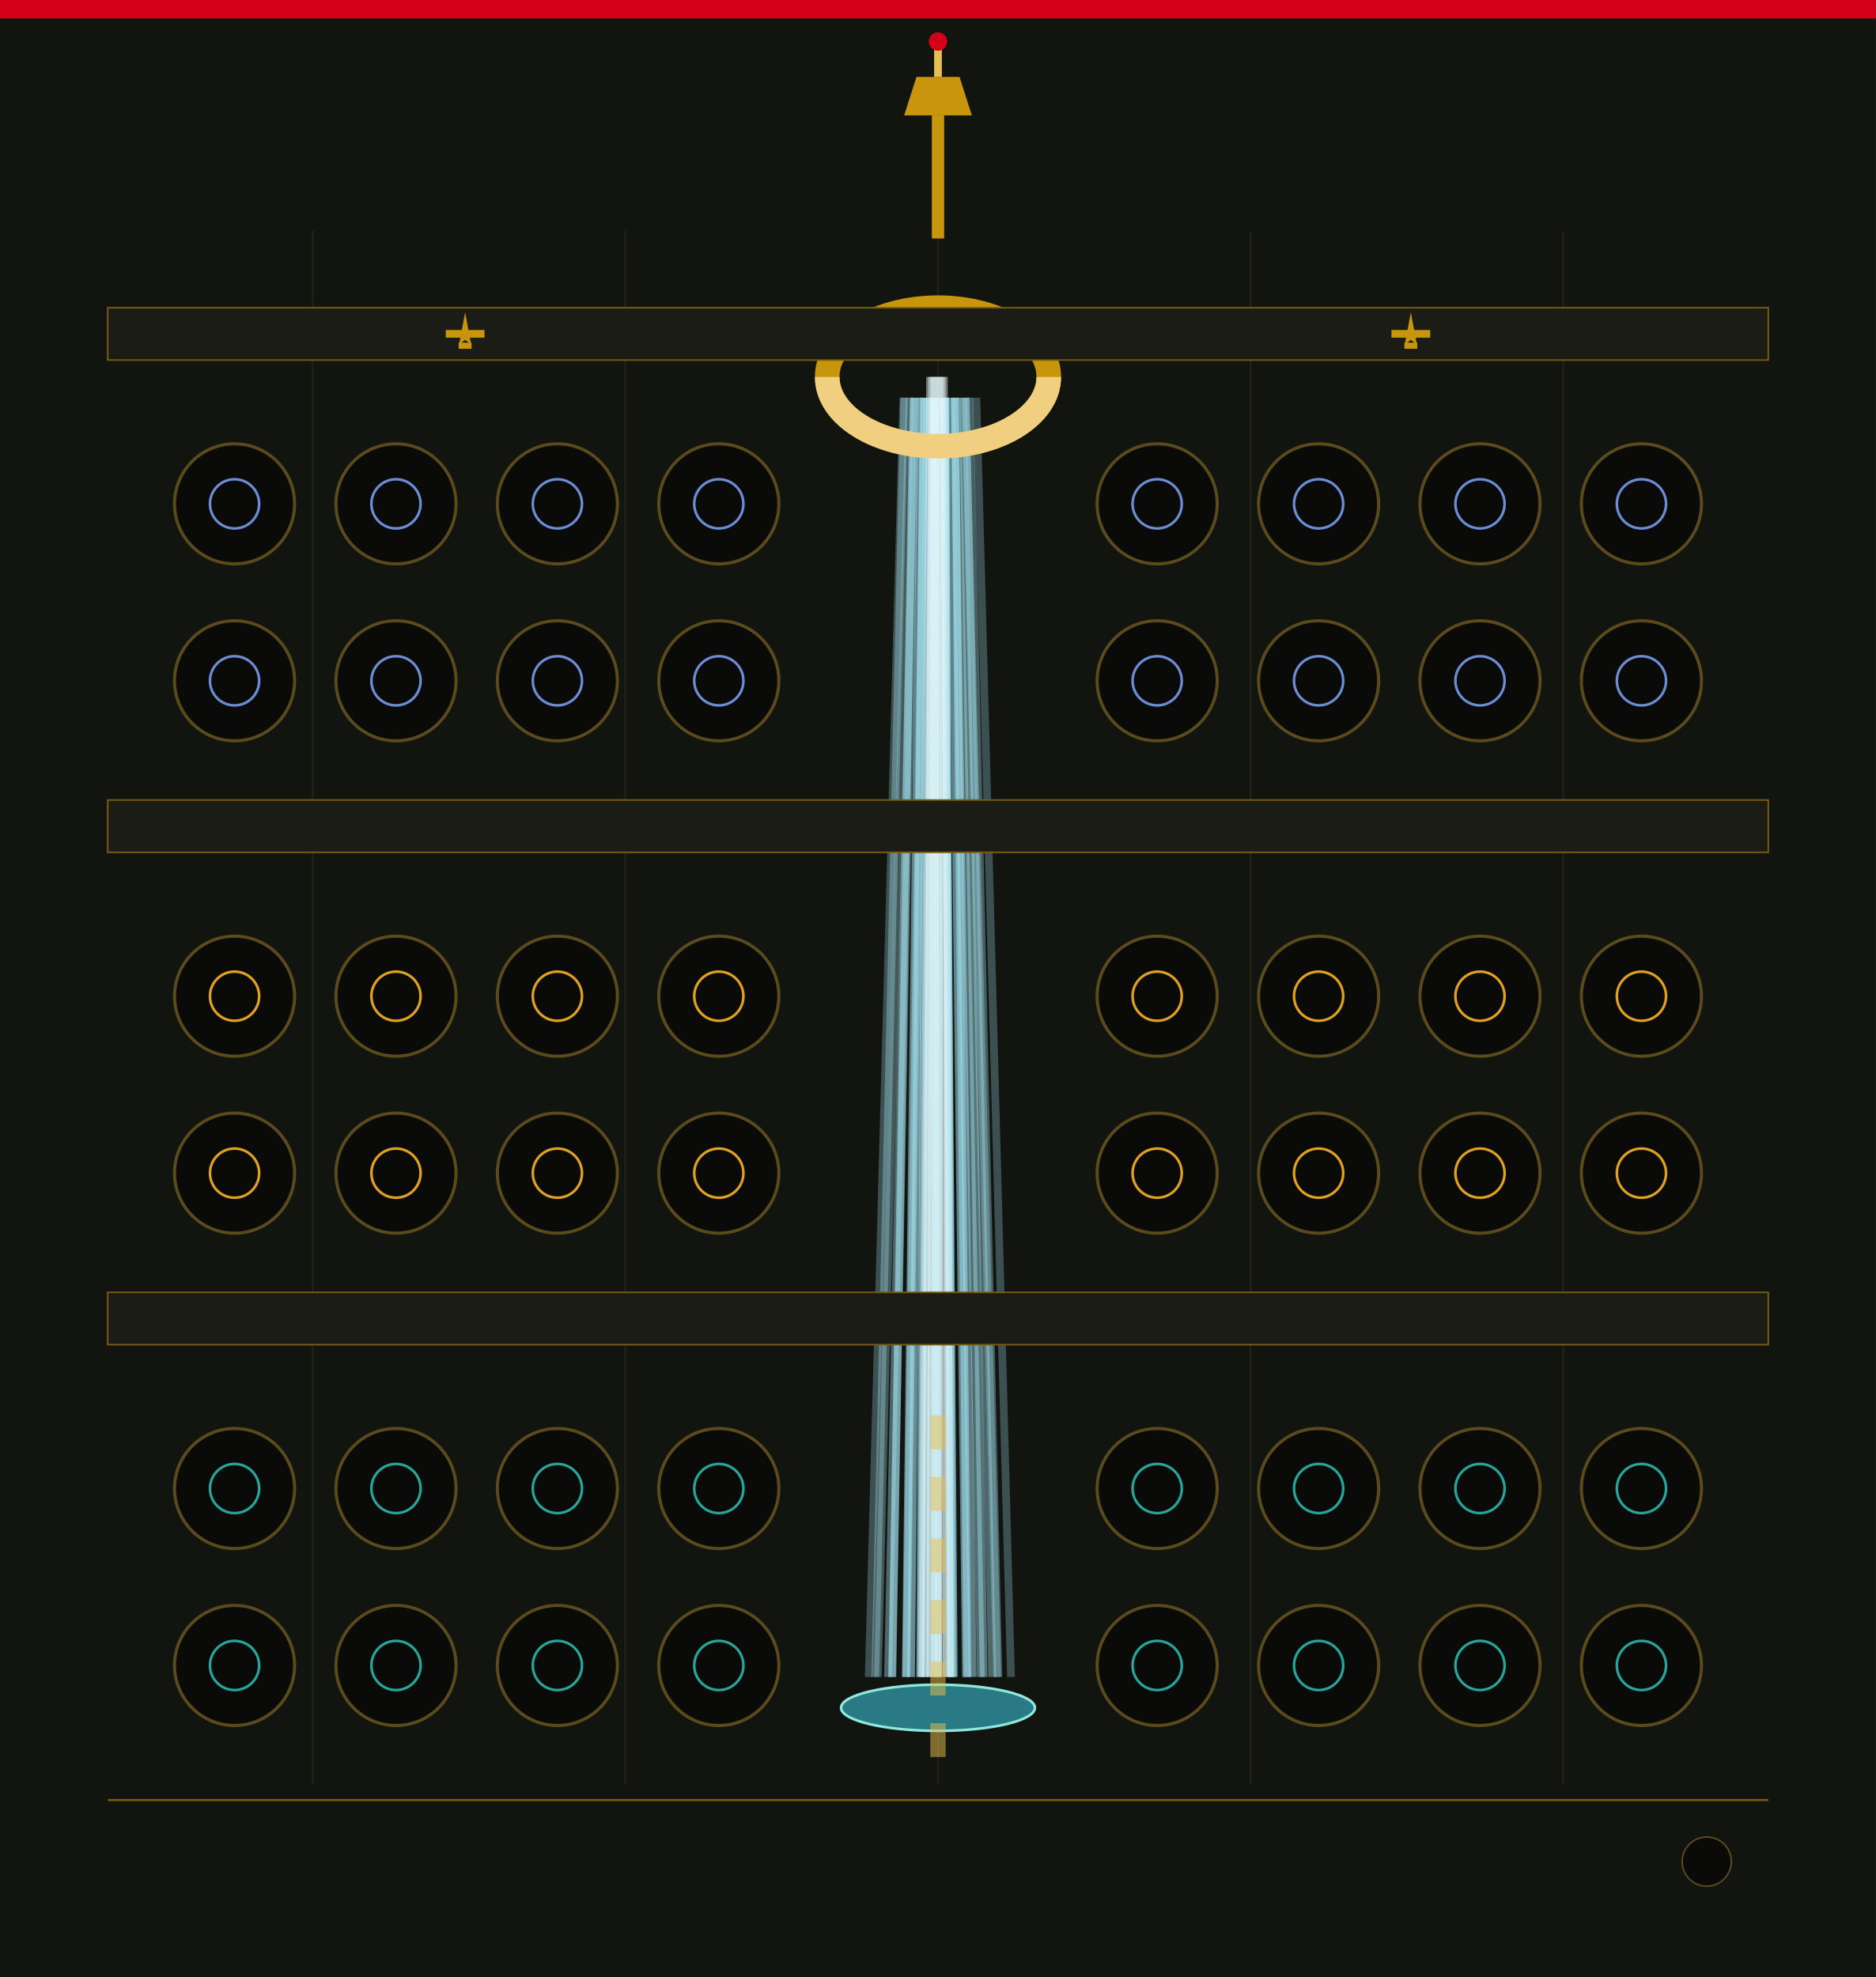
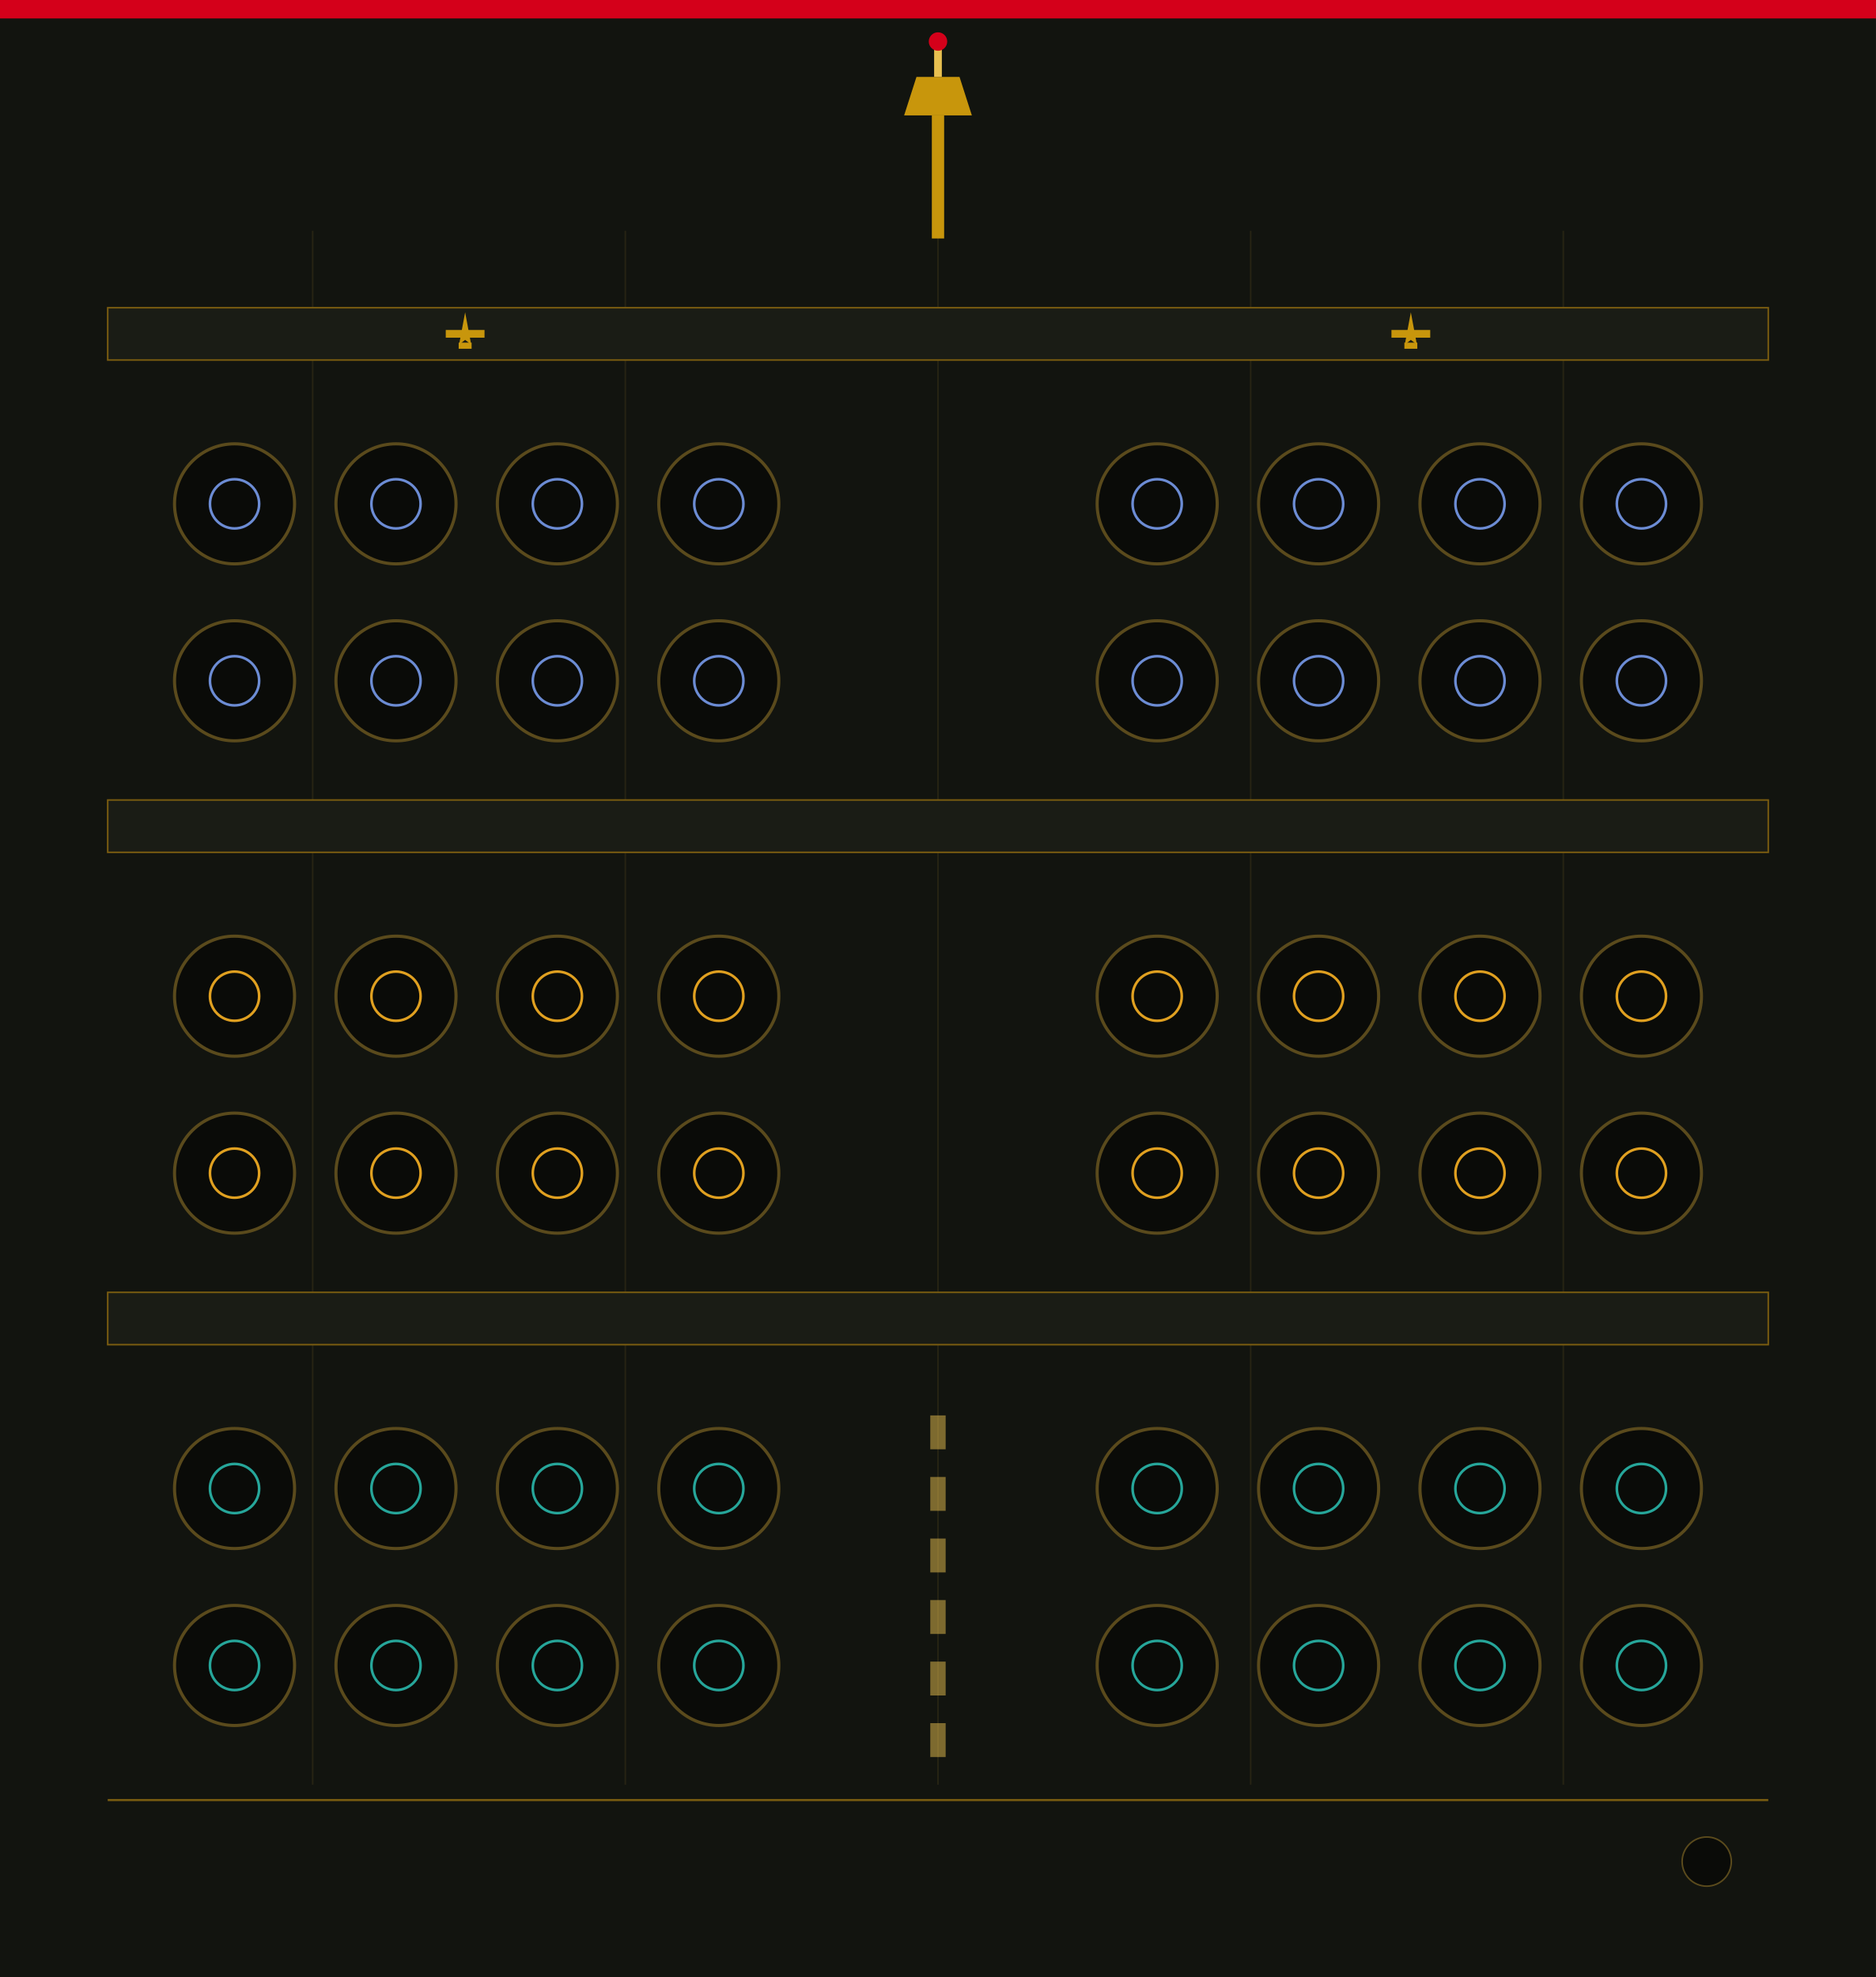
<svg xmlns="http://www.w3.org/2000/svg" width="360.0" height="379.43" viewBox="0 0 360.0 379.43">
  <rect width="360.0" height="379.43" fill="#12140f" />
  <rect x="0" y="0" width="360.0" height="3.54" fill="#d4001a" />
  <line x1="60.0" y1="44.29" x2="60.0" y2="342.52" stroke="#3a3218" stroke-width="0.3" stroke-opacity="0.5" />
  <line x1="120.0" y1="44.29" x2="120.0" y2="342.52" stroke="#3a3218" stroke-width="0.3" stroke-opacity="0.5" />
  <line x1="180.0" y1="44.29" x2="180.0" y2="342.52" stroke="#3a3218" stroke-width="0.3" stroke-opacity="0.5" />
  <line x1="240.0" y1="44.29" x2="240.0" y2="342.52" stroke="#3a3218" stroke-width="0.3" stroke-opacity="0.5" />
  <line x1="300.0" y1="44.29" x2="300.0" y2="342.52" stroke="#3a3218" stroke-width="0.3" stroke-opacity="0.5" />
-   <ellipse cx="180.0" cy="72.34" rx="21.26" ry="13.29" fill="none" stroke="#c8960c" stroke-width="4.72" />
-   <line x1="173.36" y1="76.33" x2="166.71" y2="321.85" stroke="#9fdcea" stroke-width="1.48" stroke-opacity="0.30" />
-   <line x1="174.55" y1="76.33" x2="168.44" y2="321.85" stroke="#9fdcea" stroke-width="1.48" stroke-opacity="0.34" />
-   <line x1="173.54" y1="76.33" x2="167.96" y2="321.85" stroke="#9fdcea" stroke-width="1.48" stroke-opacity="0.37" />
-   <line x1="175.46" y1="76.33" x2="170.41" y2="321.85" stroke="#9fdcea" stroke-width="1.48" stroke-opacity="0.41" />
-   <line x1="175.68" y1="76.33" x2="171.16" y2="321.85" stroke="#9fdcea" stroke-width="1.48" stroke-opacity="0.44" />
-   <line x1="175.24" y1="76.33" x2="171.25" y2="321.85" stroke="#9fdcea" stroke-width="1.48" stroke-opacity="0.48" />
-   <line x1="177.38" y1="76.33" x2="173.93" y2="321.85" stroke="#9fdcea" stroke-width="1.48" stroke-opacity="0.52" />
-   <line x1="176.74" y1="76.33" x2="173.82" y2="321.85" stroke="#9fdcea" stroke-width="1.48" stroke-opacity="0.55" />
-   <line x1="177.22" y1="76.33" x2="174.83" y2="321.85" stroke="#9fdcea" stroke-width="1.48" stroke-opacity="0.59" />
-   <line x1="178.99" y1="76.33" x2="177.13" y2="321.85" stroke="#9fdcea" stroke-width="1.48" stroke-opacity="0.62" />
-   <line x1="177.92" y1="76.33" x2="176.59" y2="321.85" stroke="#9fdcea" stroke-width="1.48" stroke-opacity="0.66" />
-   <line x1="179.35" y1="76.33" x2="178.55" y2="321.85" stroke="#9fdcea" stroke-width="1.48" stroke-opacity="0.70" />
-   <line x1="180.29" y1="76.33" x2="180.02" y2="321.85" stroke="#9fdcea" stroke-width="1.48" stroke-opacity="0.73" />
-   <line x1="179.38" y1="76.33" x2="179.65" y2="321.85" stroke="#9fdcea" stroke-width="1.48" stroke-opacity="0.73" />
-   <line x1="181.42" y1="76.33" x2="182.22" y2="321.85" stroke="#9fdcea" stroke-width="1.48" stroke-opacity="0.70" />
-   <line x1="181.38" y1="76.33" x2="182.71" y2="321.85" stroke="#9fdcea" stroke-width="1.48" stroke-opacity="0.66" />
-   <line x1="181.17" y1="76.33" x2="183.03" y2="321.85" stroke="#9fdcea" stroke-width="1.48" stroke-opacity="0.62" />
-   <line x1="183.26" y1="76.33" x2="185.66" y2="321.85" stroke="#9fdcea" stroke-width="1.48" stroke-opacity="0.59" />
-   <line x1="182.45" y1="76.33" x2="185.38" y2="321.85" stroke="#9fdcea" stroke-width="1.48" stroke-opacity="0.55" />
-   <line x1="183.21" y1="76.33" x2="186.66" y2="321.85" stroke="#9fdcea" stroke-width="1.48" stroke-opacity="0.52" />
-   <line x1="184.79" y1="76.33" x2="188.77" y2="321.85" stroke="#9fdcea" stroke-width="1.48" stroke-opacity="0.48" />
-   <line x1="183.7" y1="76.33" x2="188.22" y2="321.85" stroke="#9fdcea" stroke-width="1.48" stroke-opacity="0.44" />
-   <line x1="185.34" y1="76.33" x2="190.39" y2="321.85" stroke="#9fdcea" stroke-width="1.48" stroke-opacity="0.41" />
-   <line x1="186.01" y1="76.33" x2="191.59" y2="321.85" stroke="#9fdcea" stroke-width="1.48" stroke-opacity="0.37" />
-   <line x1="185.25" y1="76.33" x2="191.36" y2="321.85" stroke="#9fdcea" stroke-width="1.48" stroke-opacity="0.34" />
-   <line x1="187.36" y1="76.33" x2="194.01" y2="321.85" stroke="#9fdcea" stroke-width="1.48" stroke-opacity="0.30" />
-   <line x1="178.41" y1="72.34" x2="176.81" y2="321.85" stroke="#e8f8fc" stroke-width="1.33" stroke-opacity="0.45" />
-   <line x1="178.8" y1="72.34" x2="177.61" y2="321.85" stroke="#e8f8fc" stroke-width="1.33" stroke-opacity="0.45" />
-   <line x1="179.2" y1="72.34" x2="178.41" y2="321.85" stroke="#e8f8fc" stroke-width="1.33" stroke-opacity="0.45" />
-   <line x1="179.6" y1="72.34" x2="179.2" y2="321.85" stroke="#e8f8fc" stroke-width="1.33" stroke-opacity="0.45" />
-   <line x1="180.0" y1="72.34" x2="180.0" y2="321.85" stroke="#e8f8fc" stroke-width="1.33" stroke-opacity="0.45" />
-   <line x1="180.4" y1="72.34" x2="180.8" y2="321.85" stroke="#e8f8fc" stroke-width="1.33" stroke-opacity="0.45" />
-   <line x1="180.8" y1="72.34" x2="181.59" y2="321.85" stroke="#e8f8fc" stroke-width="1.33" stroke-opacity="0.45" />
-   <line x1="181.2" y1="72.34" x2="182.39" y2="321.85" stroke="#e8f8fc" stroke-width="1.33" stroke-opacity="0.45" />
-   <path d="M 158.74 72.34 A 21.26 13.29 0 0 0 201.26 72.34" fill="none" stroke="#f0d080" stroke-width="4.72" />
-   <ellipse cx="180.0" cy="327.76" rx="18.6" ry="4.43" fill="#2a7a86" />
-   <ellipse cx="180.0" cy="327.76" rx="18.6" ry="4.43" fill="none" stroke="#8fe8dc" stroke-width="0.5" />
  <rect x="178.52" y="330.71" width="2.95" height="6.5" fill="#e8c050" fill-opacity="0.5" />
  <rect x="178.52" y="318.9" width="2.95" height="6.5" fill="#e8c050" fill-opacity="0.5" />
  <rect x="178.52" y="307.09" width="2.95" height="6.5" fill="#e8c050" fill-opacity="0.5" />
  <rect x="178.52" y="295.28" width="2.95" height="6.5" fill="#e8c050" fill-opacity="0.5" />
  <rect x="178.52" y="283.46" width="2.95" height="6.5" fill="#e8c050" fill-opacity="0.5" />
  <rect x="178.52" y="271.65" width="2.95" height="6.5" fill="#e8c050" fill-opacity="0.5" />
  <line x1="180.0" y1="45.77" x2="180.0" y2="22.15" stroke="#c8960c" stroke-width="2.36" />
  <polygon points="173.5,22.15 186.5,22.15 184.13,14.76 175.87,14.76" fill="#c8960c" />
  <line x1="180.0" y1="14.76" x2="180.0" y2="8.86" stroke="#e8c050" stroke-width="1.48" />
  <circle cx="180.0" cy="7.97" r="1.77" fill="#d4001a" />
  <rect x="20.67" y="59.06" width="318.66" height="10.04" fill="#1a1c15" stroke="#7a5c10" stroke-width="0.3" />
  <circle cx="45.01" cy="96.7" r="11.52" fill="#0a0b08" stroke="#5a4a1c" stroke-width="0.6" />
  <circle cx="45.01" cy="96.7" r="4.72" fill="none" stroke="#6c8cd4" stroke-width="0.5" />
  <circle id="output_gate_0" cx="45.01" cy="96.7" r="0.5" fill="none" stroke="none" />
  <circle cx="75.99" cy="96.7" r="11.52" fill="#0a0b08" stroke="#5a4a1c" stroke-width="0.6" />
  <circle cx="75.99" cy="96.7" r="4.72" fill="none" stroke="#6c8cd4" stroke-width="0.5" />
  <circle id="output_gate_1" cx="75.99" cy="96.7" r="0.5" fill="none" stroke="none" />
  <circle cx="106.96" cy="96.7" r="11.52" fill="#0a0b08" stroke="#5a4a1c" stroke-width="0.6" />
  <circle cx="106.96" cy="96.7" r="4.72" fill="none" stroke="#6c8cd4" stroke-width="0.5" />
  <circle id="output_gate_2" cx="106.96" cy="96.7" r="0.5" fill="none" stroke="none" />
  <circle cx="137.94" cy="96.7" r="11.52" fill="#0a0b08" stroke="#5a4a1c" stroke-width="0.6" />
  <circle cx="137.94" cy="96.7" r="4.72" fill="none" stroke="#6c8cd4" stroke-width="0.5" />
  <circle id="output_gate_3" cx="137.94" cy="96.7" r="0.5" fill="none" stroke="none" />
  <circle cx="45.01" cy="130.66" r="11.52" fill="#0a0b08" stroke="#5a4a1c" stroke-width="0.6" />
  <circle cx="45.01" cy="130.66" r="4.72" fill="none" stroke="#6c8cd4" stroke-width="0.5" />
  <circle id="output_gate_4" cx="45.01" cy="130.66" r="0.5" fill="none" stroke="none" />
  <circle cx="75.99" cy="130.66" r="11.52" fill="#0a0b08" stroke="#5a4a1c" stroke-width="0.6" />
  <circle cx="75.99" cy="130.66" r="4.72" fill="none" stroke="#6c8cd4" stroke-width="0.5" />
  <circle id="output_gate_5" cx="75.99" cy="130.66" r="0.5" fill="none" stroke="none" />
  <circle cx="106.96" cy="130.66" r="11.52" fill="#0a0b08" stroke="#5a4a1c" stroke-width="0.6" />
  <circle cx="106.96" cy="130.66" r="4.72" fill="none" stroke="#6c8cd4" stroke-width="0.5" />
  <circle id="output_gate_6" cx="106.96" cy="130.66" r="0.5" fill="none" stroke="none" />
  <circle cx="137.94" cy="130.66" r="11.52" fill="#0a0b08" stroke="#5a4a1c" stroke-width="0.6" />
  <circle cx="137.94" cy="130.66" r="4.72" fill="none" stroke="#6c8cd4" stroke-width="0.5" />
  <circle id="output_gate_7" cx="137.94" cy="130.66" r="0.5" fill="none" stroke="none" />
  <circle cx="222.06" cy="96.7" r="11.52" fill="#0a0b08" stroke="#5a4a1c" stroke-width="0.6" />
  <circle cx="222.06" cy="96.7" r="4.72" fill="none" stroke="#6c8cd4" stroke-width="0.5" />
  <circle id="output_gate_8" cx="222.06" cy="96.7" r="0.5" fill="none" stroke="none" />
  <circle cx="253.04" cy="96.7" r="11.52" fill="#0a0b08" stroke="#5a4a1c" stroke-width="0.6" />
  <circle cx="253.04" cy="96.7" r="4.72" fill="none" stroke="#6c8cd4" stroke-width="0.5" />
  <circle id="output_gate_9" cx="253.04" cy="96.7" r="0.5" fill="none" stroke="none" />
  <circle cx="284.01" cy="96.7" r="11.52" fill="#0a0b08" stroke="#5a4a1c" stroke-width="0.6" />
  <circle cx="284.01" cy="96.7" r="4.72" fill="none" stroke="#6c8cd4" stroke-width="0.5" />
  <circle id="output_gate_10" cx="284.01" cy="96.7" r="0.5" fill="none" stroke="none" />
  <circle cx="314.99" cy="96.7" r="11.52" fill="#0a0b08" stroke="#5a4a1c" stroke-width="0.6" />
  <circle cx="314.99" cy="96.7" r="4.72" fill="none" stroke="#6c8cd4" stroke-width="0.5" />
  <circle id="output_gate_11" cx="314.99" cy="96.7" r="0.5" fill="none" stroke="none" />
  <circle cx="222.06" cy="130.66" r="11.52" fill="#0a0b08" stroke="#5a4a1c" stroke-width="0.6" />
  <circle cx="222.06" cy="130.66" r="4.72" fill="none" stroke="#6c8cd4" stroke-width="0.5" />
  <circle id="output_gate_12" cx="222.06" cy="130.66" r="0.5" fill="none" stroke="none" />
  <circle cx="253.04" cy="130.66" r="11.52" fill="#0a0b08" stroke="#5a4a1c" stroke-width="0.6" />
  <circle cx="253.04" cy="130.66" r="4.72" fill="none" stroke="#6c8cd4" stroke-width="0.5" />
  <circle id="output_gate_13" cx="253.04" cy="130.66" r="0.5" fill="none" stroke="none" />
  <circle cx="284.01" cy="130.66" r="11.52" fill="#0a0b08" stroke="#5a4a1c" stroke-width="0.6" />
  <circle cx="284.01" cy="130.66" r="4.72" fill="none" stroke="#6c8cd4" stroke-width="0.5" />
  <circle id="output_gate_14" cx="284.01" cy="130.66" r="0.5" fill="none" stroke="none" />
  <circle cx="314.99" cy="130.66" r="11.52" fill="#0a0b08" stroke="#5a4a1c" stroke-width="0.6" />
  <circle cx="314.99" cy="130.66" r="4.72" fill="none" stroke="#6c8cd4" stroke-width="0.5" />
  <circle id="output_gate_15" cx="314.99" cy="130.66" r="0.5" fill="none" stroke="none" />
  <polygon points="89.26,59.94 90.42,66.14 89.26,65.23 88.1,66.14" fill="#c8960c" />
  <line x1="85.54" y1="64.07" x2="92.98" y2="64.07" stroke="#c8960c" stroke-width="1.48" />
  <line x1="88.02" y1="66.35" x2="90.5" y2="66.35" stroke="#c8960c" stroke-width="1.18" />
  <polygon points="270.74,59.94 271.9,66.14 270.74,65.23 269.58,66.14" fill="#c8960c" />
  <line x1="267.02" y1="64.07" x2="274.46" y2="64.07" stroke="#c8960c" stroke-width="1.48" />
  <line x1="269.5" y1="66.35" x2="271.98" y2="66.35" stroke="#c8960c" stroke-width="1.18" />
  <rect x="20.67" y="153.54" width="318.66" height="10.04" fill="#1a1c15" stroke="#7a5c10" stroke-width="0.3" />
  <circle cx="45.01" cy="191.19" r="11.52" fill="#0a0b08" stroke="#5a4a1c" stroke-width="0.6" />
  <circle cx="45.01" cy="191.19" r="4.72" fill="none" stroke="#e0a020" stroke-width="0.5" />
  <circle id="output_accent_0" cx="45.01" cy="191.19" r="0.5" fill="none" stroke="none" />
  <circle cx="75.99" cy="191.19" r="11.52" fill="#0a0b08" stroke="#5a4a1c" stroke-width="0.6" />
  <circle cx="75.99" cy="191.19" r="4.72" fill="none" stroke="#e0a020" stroke-width="0.5" />
  <circle id="output_accent_1" cx="75.99" cy="191.19" r="0.5" fill="none" stroke="none" />
  <circle cx="106.96" cy="191.19" r="11.52" fill="#0a0b08" stroke="#5a4a1c" stroke-width="0.6" />
  <circle cx="106.96" cy="191.19" r="4.72" fill="none" stroke="#e0a020" stroke-width="0.5" />
  <circle id="output_accent_2" cx="106.96" cy="191.19" r="0.5" fill="none" stroke="none" />
  <circle cx="137.94" cy="191.19" r="11.52" fill="#0a0b08" stroke="#5a4a1c" stroke-width="0.6" />
  <circle cx="137.94" cy="191.19" r="4.72" fill="none" stroke="#e0a020" stroke-width="0.5" />
  <circle id="output_accent_3" cx="137.94" cy="191.19" r="0.5" fill="none" stroke="none" />
  <circle cx="45.01" cy="225.15" r="11.52" fill="#0a0b08" stroke="#5a4a1c" stroke-width="0.6" />
  <circle cx="45.01" cy="225.15" r="4.72" fill="none" stroke="#e0a020" stroke-width="0.5" />
  <circle id="output_accent_4" cx="45.01" cy="225.15" r="0.5" fill="none" stroke="none" />
  <circle cx="75.99" cy="225.15" r="11.52" fill="#0a0b08" stroke="#5a4a1c" stroke-width="0.6" />
  <circle cx="75.99" cy="225.15" r="4.72" fill="none" stroke="#e0a020" stroke-width="0.5" />
  <circle id="output_accent_5" cx="75.99" cy="225.15" r="0.5" fill="none" stroke="none" />
  <circle cx="106.96" cy="225.15" r="11.52" fill="#0a0b08" stroke="#5a4a1c" stroke-width="0.6" />
  <circle cx="106.96" cy="225.15" r="4.72" fill="none" stroke="#e0a020" stroke-width="0.5" />
  <circle id="output_accent_6" cx="106.96" cy="225.15" r="0.5" fill="none" stroke="none" />
  <circle cx="137.94" cy="225.15" r="11.52" fill="#0a0b08" stroke="#5a4a1c" stroke-width="0.6" />
  <circle cx="137.94" cy="225.15" r="4.72" fill="none" stroke="#e0a020" stroke-width="0.5" />
  <circle id="output_accent_7" cx="137.94" cy="225.15" r="0.5" fill="none" stroke="none" />
  <circle cx="222.06" cy="191.19" r="11.52" fill="#0a0b08" stroke="#5a4a1c" stroke-width="0.6" />
  <circle cx="222.06" cy="191.19" r="4.72" fill="none" stroke="#e0a020" stroke-width="0.5" />
  <circle id="output_accent_8" cx="222.06" cy="191.19" r="0.5" fill="none" stroke="none" />
  <circle cx="253.04" cy="191.19" r="11.52" fill="#0a0b08" stroke="#5a4a1c" stroke-width="0.6" />
  <circle cx="253.04" cy="191.19" r="4.72" fill="none" stroke="#e0a020" stroke-width="0.5" />
  <circle id="output_accent_9" cx="253.04" cy="191.19" r="0.5" fill="none" stroke="none" />
  <circle cx="284.01" cy="191.19" r="11.52" fill="#0a0b08" stroke="#5a4a1c" stroke-width="0.6" />
  <circle cx="284.01" cy="191.19" r="4.72" fill="none" stroke="#e0a020" stroke-width="0.5" />
  <circle id="output_accent_10" cx="284.01" cy="191.19" r="0.5" fill="none" stroke="none" />
  <circle cx="314.99" cy="191.19" r="11.52" fill="#0a0b08" stroke="#5a4a1c" stroke-width="0.6" />
  <circle cx="314.99" cy="191.19" r="4.72" fill="none" stroke="#e0a020" stroke-width="0.5" />
  <circle id="output_accent_11" cx="314.99" cy="191.19" r="0.5" fill="none" stroke="none" />
  <circle cx="222.06" cy="225.15" r="11.52" fill="#0a0b08" stroke="#5a4a1c" stroke-width="0.6" />
  <circle cx="222.06" cy="225.15" r="4.72" fill="none" stroke="#e0a020" stroke-width="0.5" />
  <circle id="output_accent_12" cx="222.06" cy="225.15" r="0.5" fill="none" stroke="none" />
  <circle cx="253.04" cy="225.15" r="11.52" fill="#0a0b08" stroke="#5a4a1c" stroke-width="0.6" />
  <circle cx="253.04" cy="225.15" r="4.72" fill="none" stroke="#e0a020" stroke-width="0.5" />
  <circle id="output_accent_13" cx="253.04" cy="225.15" r="0.5" fill="none" stroke="none" />
  <circle cx="284.01" cy="225.15" r="11.52" fill="#0a0b08" stroke="#5a4a1c" stroke-width="0.6" />
  <circle cx="284.01" cy="225.15" r="4.72" fill="none" stroke="#e0a020" stroke-width="0.5" />
  <circle id="output_accent_14" cx="284.01" cy="225.15" r="0.5" fill="none" stroke="none" />
  <circle cx="314.99" cy="225.15" r="11.52" fill="#0a0b08" stroke="#5a4a1c" stroke-width="0.6" />
  <circle cx="314.99" cy="225.15" r="4.72" fill="none" stroke="#e0a020" stroke-width="0.5" />
  <circle id="output_accent_15" cx="314.99" cy="225.15" r="0.5" fill="none" stroke="none" />
  <rect x="20.67" y="248.03" width="318.66" height="10.04" fill="#1a1c15" stroke="#7a5c10" stroke-width="0.3" />
  <circle cx="45.01" cy="285.68" r="11.52" fill="#0a0b08" stroke="#5a4a1c" stroke-width="0.6" />
  <circle cx="45.01" cy="285.68" r="4.72" fill="none" stroke="#26a69a" stroke-width="0.5" />
  <circle id="output_cv_0" cx="45.01" cy="285.68" r="0.5" fill="none" stroke="none" />
  <circle cx="75.99" cy="285.68" r="11.52" fill="#0a0b08" stroke="#5a4a1c" stroke-width="0.6" />
  <circle cx="75.99" cy="285.68" r="4.72" fill="none" stroke="#26a69a" stroke-width="0.5" />
  <circle id="output_cv_1" cx="75.99" cy="285.68" r="0.5" fill="none" stroke="none" />
  <circle cx="106.96" cy="285.68" r="11.52" fill="#0a0b08" stroke="#5a4a1c" stroke-width="0.6" />
  <circle cx="106.96" cy="285.68" r="4.72" fill="none" stroke="#26a69a" stroke-width="0.5" />
  <circle id="output_cv_2" cx="106.96" cy="285.68" r="0.5" fill="none" stroke="none" />
  <circle cx="137.94" cy="285.68" r="11.52" fill="#0a0b08" stroke="#5a4a1c" stroke-width="0.6" />
  <circle cx="137.94" cy="285.68" r="4.72" fill="none" stroke="#26a69a" stroke-width="0.5" />
  <circle id="output_cv_3" cx="137.94" cy="285.68" r="0.5" fill="none" stroke="none" />
  <circle cx="45.01" cy="319.64" r="11.52" fill="#0a0b08" stroke="#5a4a1c" stroke-width="0.6" />
  <circle cx="45.01" cy="319.64" r="4.72" fill="none" stroke="#26a69a" stroke-width="0.5" />
  <circle id="output_cv_4" cx="45.01" cy="319.64" r="0.5" fill="none" stroke="none" />
  <circle cx="75.99" cy="319.64" r="11.52" fill="#0a0b08" stroke="#5a4a1c" stroke-width="0.6" />
  <circle cx="75.99" cy="319.64" r="4.72" fill="none" stroke="#26a69a" stroke-width="0.5" />
  <circle id="output_cv_5" cx="75.99" cy="319.64" r="0.5" fill="none" stroke="none" />
  <circle cx="106.96" cy="319.64" r="11.52" fill="#0a0b08" stroke="#5a4a1c" stroke-width="0.6" />
  <circle cx="106.96" cy="319.64" r="4.72" fill="none" stroke="#26a69a" stroke-width="0.5" />
  <circle id="output_cv_6" cx="106.96" cy="319.64" r="0.5" fill="none" stroke="none" />
  <circle cx="137.94" cy="319.64" r="11.52" fill="#0a0b08" stroke="#5a4a1c" stroke-width="0.6" />
  <circle cx="137.94" cy="319.64" r="4.72" fill="none" stroke="#26a69a" stroke-width="0.5" />
  <circle id="output_cv_7" cx="137.94" cy="319.64" r="0.5" fill="none" stroke="none" />
  <circle cx="222.06" cy="285.68" r="11.52" fill="#0a0b08" stroke="#5a4a1c" stroke-width="0.6" />
  <circle cx="222.06" cy="285.68" r="4.72" fill="none" stroke="#26a69a" stroke-width="0.5" />
  <circle id="output_cv_8" cx="222.06" cy="285.68" r="0.5" fill="none" stroke="none" />
  <circle cx="253.04" cy="285.68" r="11.52" fill="#0a0b08" stroke="#5a4a1c" stroke-width="0.6" />
  <circle cx="253.04" cy="285.68" r="4.72" fill="none" stroke="#26a69a" stroke-width="0.5" />
  <circle id="output_cv_9" cx="253.04" cy="285.68" r="0.5" fill="none" stroke="none" />
  <circle cx="284.01" cy="285.68" r="11.52" fill="#0a0b08" stroke="#5a4a1c" stroke-width="0.6" />
  <circle cx="284.01" cy="285.68" r="4.72" fill="none" stroke="#26a69a" stroke-width="0.5" />
  <circle id="output_cv_10" cx="284.01" cy="285.68" r="0.5" fill="none" stroke="none" />
  <circle cx="314.99" cy="285.68" r="11.52" fill="#0a0b08" stroke="#5a4a1c" stroke-width="0.6" />
  <circle cx="314.99" cy="285.68" r="4.72" fill="none" stroke="#26a69a" stroke-width="0.5" />
  <circle id="output_cv_11" cx="314.99" cy="285.68" r="0.5" fill="none" stroke="none" />
  <circle cx="222.06" cy="319.64" r="11.52" fill="#0a0b08" stroke="#5a4a1c" stroke-width="0.6" />
  <circle cx="222.06" cy="319.64" r="4.72" fill="none" stroke="#26a69a" stroke-width="0.5" />
  <circle id="output_cv_12" cx="222.06" cy="319.64" r="0.5" fill="none" stroke="none" />
  <circle cx="253.04" cy="319.64" r="11.52" fill="#0a0b08" stroke="#5a4a1c" stroke-width="0.6" />
  <circle cx="253.04" cy="319.64" r="4.72" fill="none" stroke="#26a69a" stroke-width="0.5" />
  <circle id="output_cv_13" cx="253.04" cy="319.64" r="0.5" fill="none" stroke="none" />
  <circle cx="284.01" cy="319.64" r="11.52" fill="#0a0b08" stroke="#5a4a1c" stroke-width="0.6" />
  <circle cx="284.01" cy="319.64" r="4.72" fill="none" stroke="#26a69a" stroke-width="0.5" />
  <circle id="output_cv_14" cx="284.01" cy="319.64" r="0.5" fill="none" stroke="none" />
  <circle cx="314.99" cy="319.64" r="11.52" fill="#0a0b08" stroke="#5a4a1c" stroke-width="0.6" />
  <circle cx="314.99" cy="319.64" r="4.72" fill="none" stroke="#26a69a" stroke-width="0.5" />
  <circle id="output_cv_15" cx="314.99" cy="319.64" r="0.5" fill="none" stroke="none" />
  <line x1="20.67" y1="345.47" x2="339.33" y2="345.47" stroke="#7a5c10" stroke-width="0.4" />
  <circle cx="327.52" cy="357.28" r="4.72" fill="#0a0b08" stroke="#5a4a1c" stroke-width="0.3" />
  <circle id="light_connect" cx="327.52" cy="357.28" r="0.5" fill="none" stroke="none" />
</svg>
